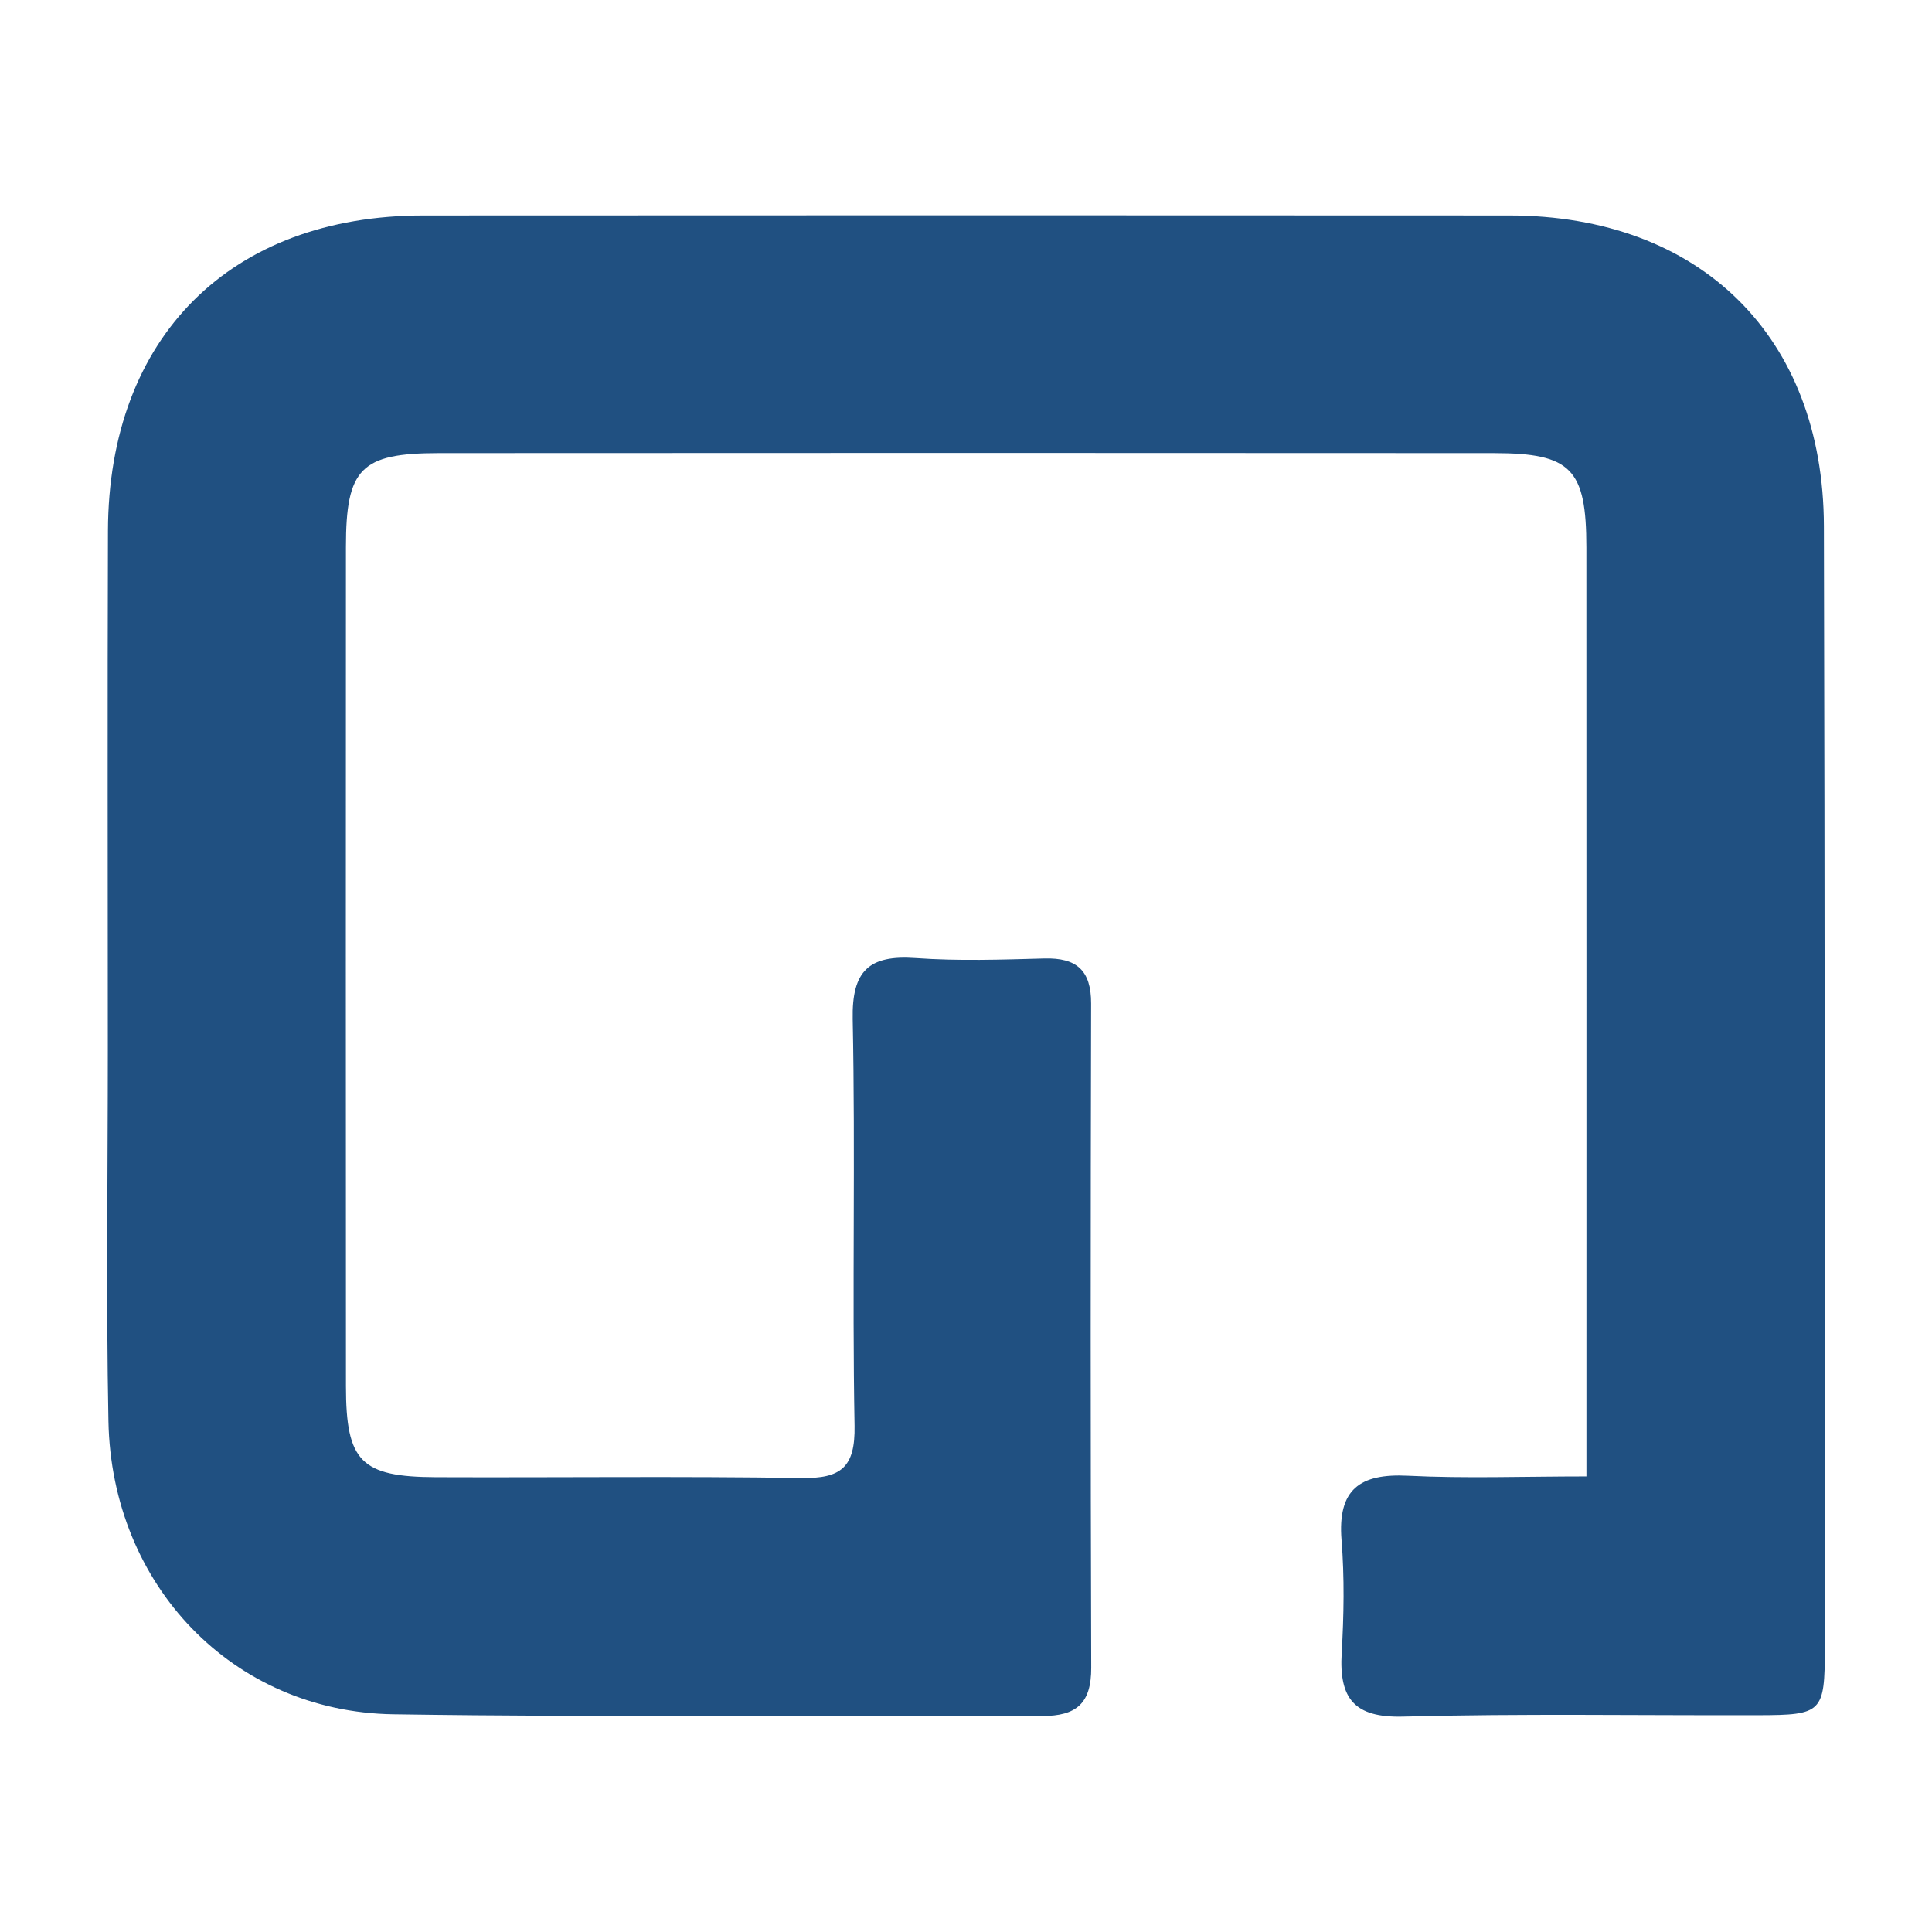
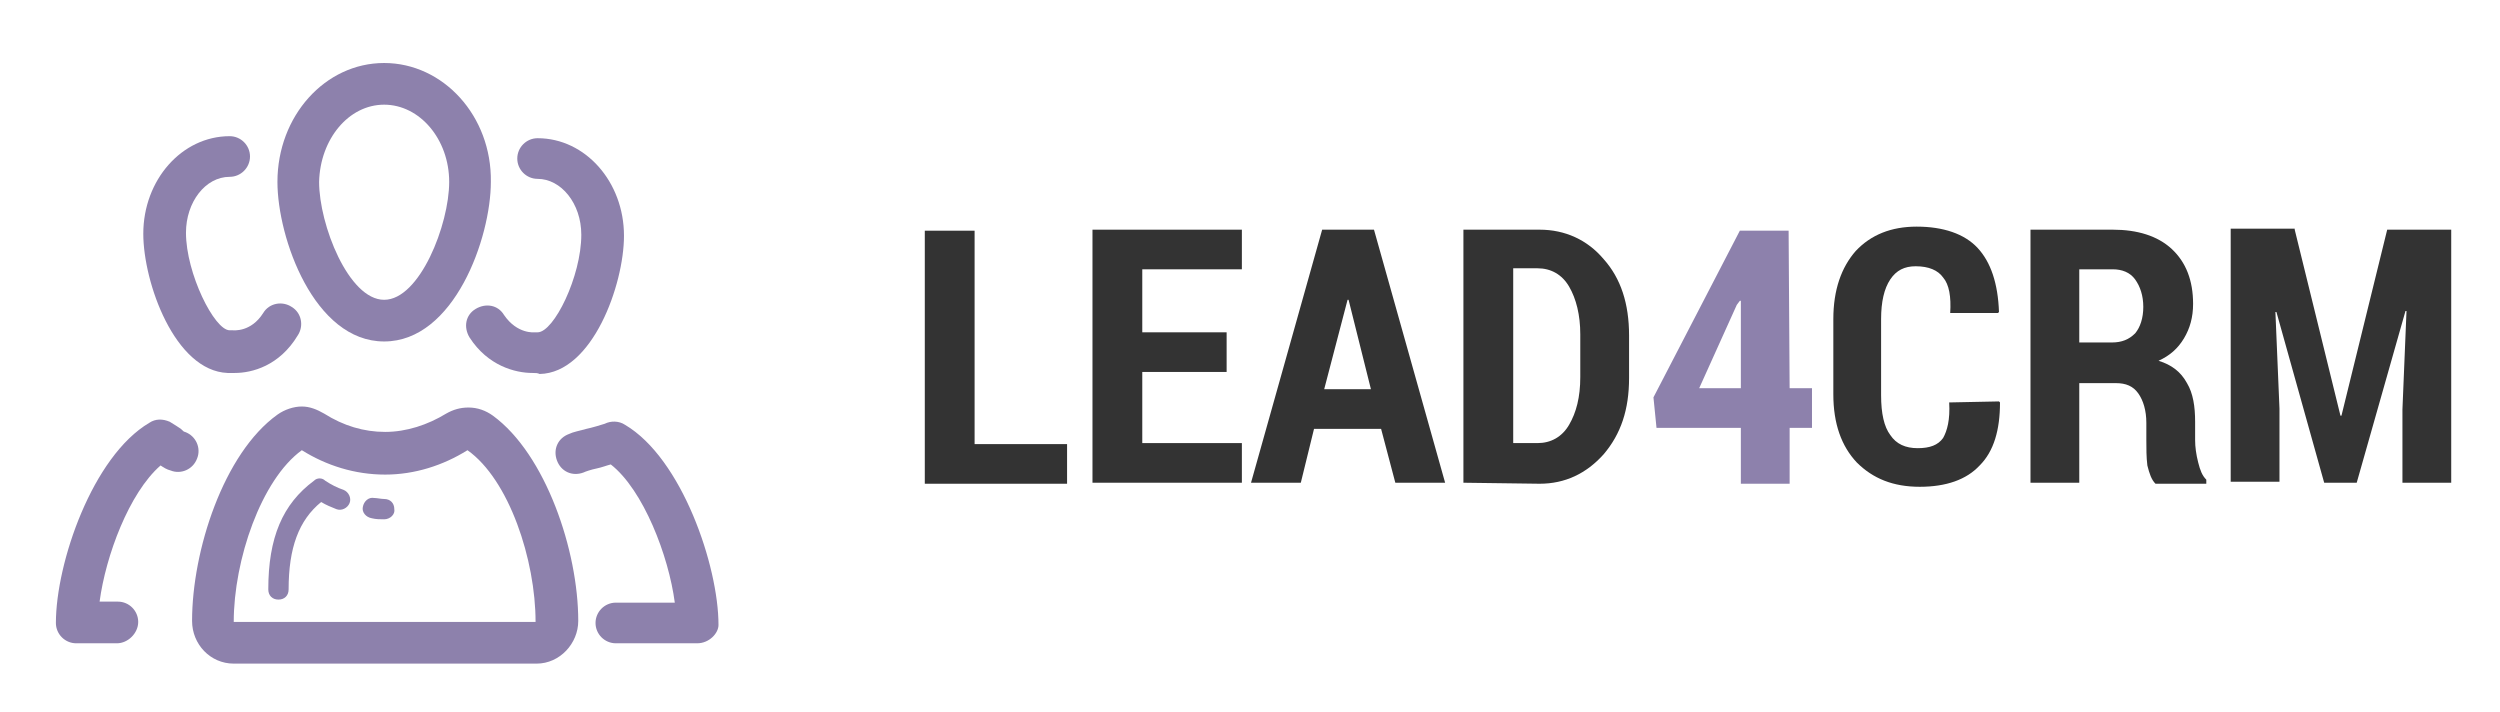
- <svg xmlns="http://www.w3.org/2000/svg" version="1.1" id="Layer_1" x="0px" y="0px" width="70px" height="70px" viewBox="0 0 270 270" enable-background="new 0 0 270 270" xml:space="preserve">
-   <g>
-     <path fill-rule="evenodd" clip-rule="evenodd" fill="#205081" d="M221.706,206.33c0-3.53,0-5.886,0-8.241     c0-40.526,0.009-81.05-0.008-121.576c-0.002-10.979-2.107-13.18-12.918-13.188c-49.156-0.034-98.316-0.032-147.473-0.001     c-10.888,0.008-12.957,2.147-12.962,13.129c-0.017,39.087-0.02,78.171,0.003,117.259c0.006,10.552,2.089,12.686,12.587,12.727     c17.025,0.067,34.053-0.15,51.076,0.116c5.503,0.087,7.521-1.474,7.415-7.295c-0.343-18.936,0.125-37.89-0.259-56.826     c-0.138-6.785,2.293-9.006,8.792-8.542c5.966,0.424,11.988,0.219,17.979,0.056c4.506-0.124,6.562,1.641,6.547,6.31     c-0.079,30.933-0.084,61.866,0.015,92.8c0.014,4.933-1.996,6.78-6.896,6.754c-30.214-0.14-60.434,0.22-90.641-0.238     c-22.423-0.34-39.358-18.012-39.808-40.948c-0.337-17.259-0.084-34.528-0.086-51.793c-0.002-24.221-0.061-48.438,0.018-72.658     c0.09-27.051,17.099-44.042,44.063-44.059c50.595-0.031,101.194-0.031,151.789,0c26.669,0.017,43.883,16.913,43.953,43.411     c0.138,52.275,0.118,104.549,0.129,156.824c0,9.006-0.362,9.329-9.295,9.352c-16.545,0.045-33.098-0.241-49.634,0.194     c-6.867,0.183-8.959-2.55-8.59-8.871c0.309-5.257,0.399-10.574-0.02-15.816c-0.563-7.078,2.563-9.31,9.272-8.975     C204.811,206.634,212.903,206.33,221.706,206.33z" />
+ <svg xmlns="http://www.w3.org/2000/svg" version="1.1" id="Layer_1" x="0px" y="0px" viewBox="-385 263.3 246 70" enable-background="new -385 263.3 246 70" xml:space="preserve">
+   <g id="Слой_2">
+     <g>
+       <g>
+         <path fill="#8D81AC" d="M-347.2,273.6c3.5,0,6.4,3.4,6.4,7.6s-2.9,11.6-6.4,11.6c-3.5,0-6.4-7.4-6.4-11.6     C-353.5,277-350.7,273.6-347.2,273.6 M-347.2,269.5c-5.8,0-10.5,5.2-10.5,11.7c0,5.5,3.6,15.7,10.5,15.7s10.5-10.2,10.5-15.7     C-336.6,274.7-341.4,269.5-347.2,269.5L-347.2,269.5z" />
+       </g>
+       <g>
+         <path fill="#8D81AC" d="M-339,307.6c4.1,2.9,6.7,10.8,6.7,16.9H-362c0-6.1,2.7-14,6.7-16.9c2.4,1.5,5.2,2.4,8.2,2.4     C-344.2,310-341.4,309.1-339,307.6 M-355.3,303.3c-0.8,0-1.7,0.3-2.4,0.8c-5.3,3.8-8.4,13.4-8.4,20.3c0,2.3,1.8,4.2,4.1,4.2h29.8     c2.3,0,4.1-2,4.1-4.2c0-6.9-3.2-16.4-8.4-20.2c-0.7-0.5-1.5-0.8-2.4-0.8c-0.8,0-1.5,0.2-2.2,0.6c-1.8,1.1-3.9,1.8-6,1.8     c-2.1,0-4.1-0.6-6-1.8C-353.8,303.6-354.5,303.3-355.3,303.3L-355.3,303.3z" />
+       </g>
+       <g>
+         <path fill="#8D81AC" d="M-357.6,322.3c-0.6,0-1-0.4-1-1c0-5.1,1.4-8.4,4.5-10.7c0.3-0.3,0.8-0.3,1.1,0c0.6,0.4,1.2,0.7,1.8,0.9     c0.5,0.2,0.8,0.8,0.6,1.3c-0.2,0.5-0.8,0.8-1.3,0.6c-0.5-0.2-1-0.4-1.5-0.7c-2.2,1.8-3.2,4.5-3.2,8.6     C-356.6,321.9-357,322.3-357.6,322.3z" />
+       </g>
+       <g>
+         <path fill="#8D81AC" d="M-347.2,314.4c-0.4,0-0.8,0-1.2-0.1c-0.6-0.1-1-0.6-0.9-1.1c0.1-0.6,0.6-1,1.1-0.9c0.3,0,0.7,0.1,1,0.1     c0.6,0,1,0.4,1,1C-346.1,313.9-346.6,314.4-347.2,314.4z" />
+       </g>
+       <g>
+         <path fill="#8D81AC" d="M-316.4,326.6h-8c-1.1,0-2-0.9-2-2s0.9-2,2-2h5.8c-0.6-4.6-3.1-11.1-6.3-13.6c-0.4,0.1-0.9,0.3-1.4,0.4     c-0.5,0.1-1.1,0.3-1.3,0.4c-1.1,0.4-2.2-0.1-2.6-1.2s0.1-2.2,1.2-2.6c0.4-0.2,1-0.3,1.7-0.5c0.5-0.1,1.5-0.4,1.8-0.5     c0.6-0.3,1.4-0.3,2,0.1c5.6,3.3,9.2,13.9,9.2,19.7C-314.3,325.6-315.2,326.6-316.4,326.6z" />
+       </g>
+       <g>
+         <path fill="#8D81AC" d="M-373.5,326.6h-4c-1.1,0-2-0.9-2-2c0-5.9,3.6-16.4,9.2-19.7c0.6-0.4,1.3-0.4,2-0.1     c0.5,0.3,0.8,0.5,1.1,0.7c0.2,0.2,0.3,0.3,0.4,0.3c1.1,0.4,1.6,1.6,1.2,2.6c-0.4,1.1-1.6,1.6-2.6,1.2c-0.4-0.1-0.7-0.3-1-0.5     c-3.1,2.7-5.4,8.9-6,13.4h1.8c1.1,0,2,0.9,2,2S-372.4,326.6-373.5,326.6z" />
+       </g>
+       <g>
+         <path fill="#8D81AC" d="M-361.9,300c-0.3,0-0.5,0-0.7,0c-5.2-0.2-8.3-8.9-8.3-13.7c0-5.3,3.8-9.6,8.5-9.6c1.1,0,2,0.9,2,2     c0,1.1-0.9,2-2,2c-2.4,0-4.3,2.5-4.3,5.5c0,4,2.8,9.6,4.3,9.6c0.1,0,0.2,0,0.3,0c0.1,0,1.8,0.2,3-1.7c0.6-1,1.9-1.2,2.8-0.6     c1,0.6,1.2,1.9,0.6,2.8C-357.5,299.3-360.2,300-361.9,300z" />
+       </g>
+       <g>
+         <path fill="#8D81AC" d="M-332.6,300c-1.7,0-4.4-0.7-6.2-3.5c-0.6-1-0.4-2.2,0.6-2.8c1-0.6,2.2-0.4,2.8,0.6c1.3,1.9,3,1.7,3,1.7     c0.1,0,0.2,0,0.3,0c1.6,0,4.3-5.5,4.3-9.6c0-3.1-2-5.5-4.3-5.5c-1.1,0-2-0.9-2-2s0.9-2,2-2c4.7,0,8.5,4.3,8.5,9.6     c0,4.8-3.1,13.5-8.3,13.6C-332.1,300-332.3,300-332.6,300z" />
+       </g>
+     </g>
+     <g>
+       <path fill="#333333" d="M-289.1,307h9.1v3.9h-14v-24.9h4.9V307z" />
+       <path fill="#333333" d="M-264.3,299.9h-8.3v7h9.8v3.9h-14.7v-24.9h14.7v3.9h-9.8v6.2h8.3V299.9z" />
+       <path fill="#333333" d="M-249.1,305.5h-6.6l-1.3,5.3h-4.9l7-24.9h5.1l7,24.9h-4.9L-249.1,305.5z M-254.7,301.6h4.6l-2.2-8.8h-0.1    L-254.7,301.6z" />
+       <path fill="#333333" d="M-241,310.8v-24.9h7.5c2.5,0,4.7,1,6.3,2.9c1.7,1.9,2.5,4.4,2.5,7.5v4.2c0,3.1-0.8,5.5-2.5,7.5    c-1.7,1.9-3.8,2.9-6.3,2.9L-241,310.8L-241,310.8z M-236.1,289.8v17.1h2.4c1.3,0,2.4-0.6,3.1-1.8c0.7-1.2,1.1-2.7,1.1-4.7v-4.2    c0-1.9-0.4-3.5-1.1-4.7c-0.7-1.2-1.8-1.8-3.1-1.8H-236.1z" />
+       <path fill="#8D81AC" d="M-208.9,301.5h2.2v3.9h-2.2v5.5h-4.8v-5.5h-8.3l-0.3-3l8.5-16.4h4.8L-208.9,301.5L-208.9,301.5z     M-217.8,301.5h4.1v-8.6l-0.1,0l-0.3,0.4L-217.8,301.5z" />
+       <path fill="#333333" d="M-188.3,302.8l0.1,0.1c0,2.7-0.6,4.8-2,6.2c-1.3,1.4-3.3,2.1-5.9,2.1s-4.6-0.8-6.2-2.4    c-1.5-1.6-2.3-3.8-2.3-6.7v-7.4c0-2.9,0.8-5.1,2.2-6.7c1.5-1.6,3.5-2.4,6-2.4c2.6,0,4.7,0.7,6,2.1c1.3,1.4,2,3.5,2.1,6.3l-0.1,0.1    h-4.7c0.1-1.6-0.1-2.8-0.7-3.5c-0.5-0.7-1.4-1.1-2.7-1.1c-1.1,0-1.9,0.4-2.5,1.3c-0.6,0.9-0.9,2.2-0.9,3.9v7.5    c0,1.8,0.3,3.1,0.9,3.9c0.6,0.9,1.5,1.3,2.7,1.3s2-0.3,2.5-1c0.4-0.7,0.7-1.8,0.6-3.5L-188.3,302.8L-188.3,302.8z" />
+       <path fill="#333333" d="M-180.4,300.9v9.9h-4.8v-24.9h8.1c2.4,0,4.4,0.6,5.8,1.9c1.4,1.3,2.1,3.1,2.1,5.4c0,1.3-0.3,2.4-0.9,3.4    c-0.6,1-1.4,1.7-2.5,2.2c1.3,0.4,2.2,1.1,2.8,2.2c0.6,1,0.8,2.3,0.8,3.8v1.8c0,0.7,0.1,1.4,0.3,2.2c0.2,0.8,0.4,1.3,0.8,1.7v0.4    h-5c-0.4-0.4-0.6-1-0.8-1.8c-0.1-0.8-0.1-1.7-0.1-2.5v-1.7c0-1.2-0.3-2.2-0.8-2.9s-1.2-1-2.2-1H-180.4z M-180.4,297h3.2    c1,0,1.7-0.3,2.3-0.9c0.5-0.6,0.8-1.5,0.8-2.6c0-1.1-0.3-2-0.8-2.7s-1.3-1-2.2-1h-3.3V297z" />
+       <path fill="#333333" d="M-159.2,285.9l4.5,18.3h0.1l4.5-18.3h6.3v24.9h-4.8v-7.2l0.4-9.7l-0.1,0l-4.8,16.9h-3.2L-161,294l-0.1,0    l0.4,9.5v7.2h-4.8v-24.9H-159.2z" />
+     </g>
  </g>
</svg>
